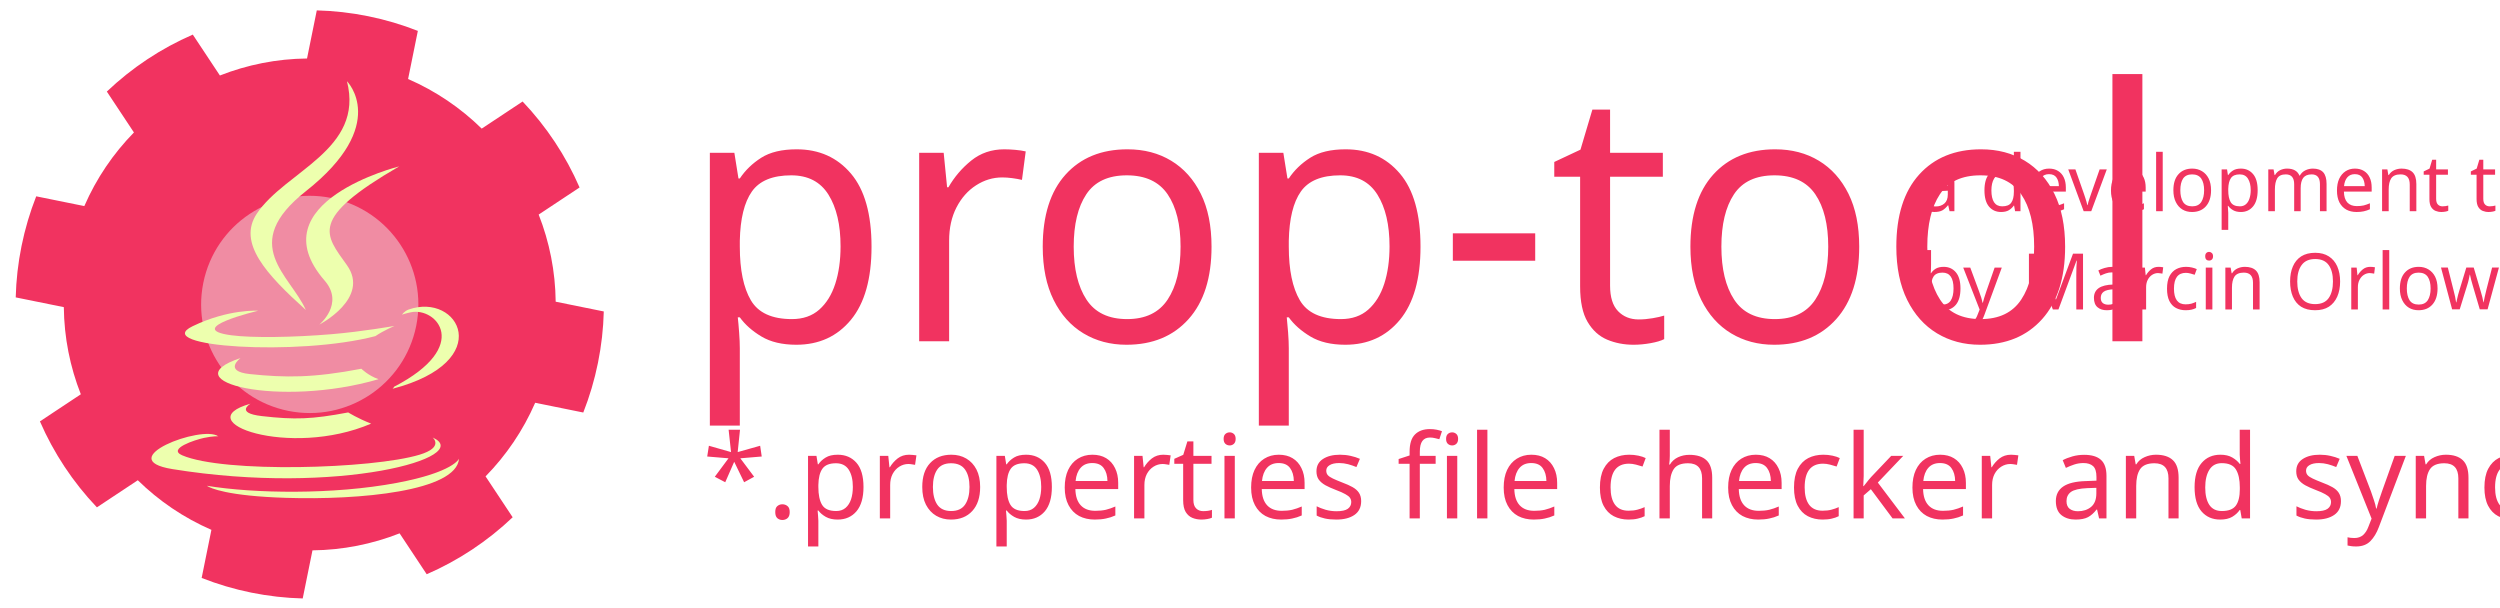
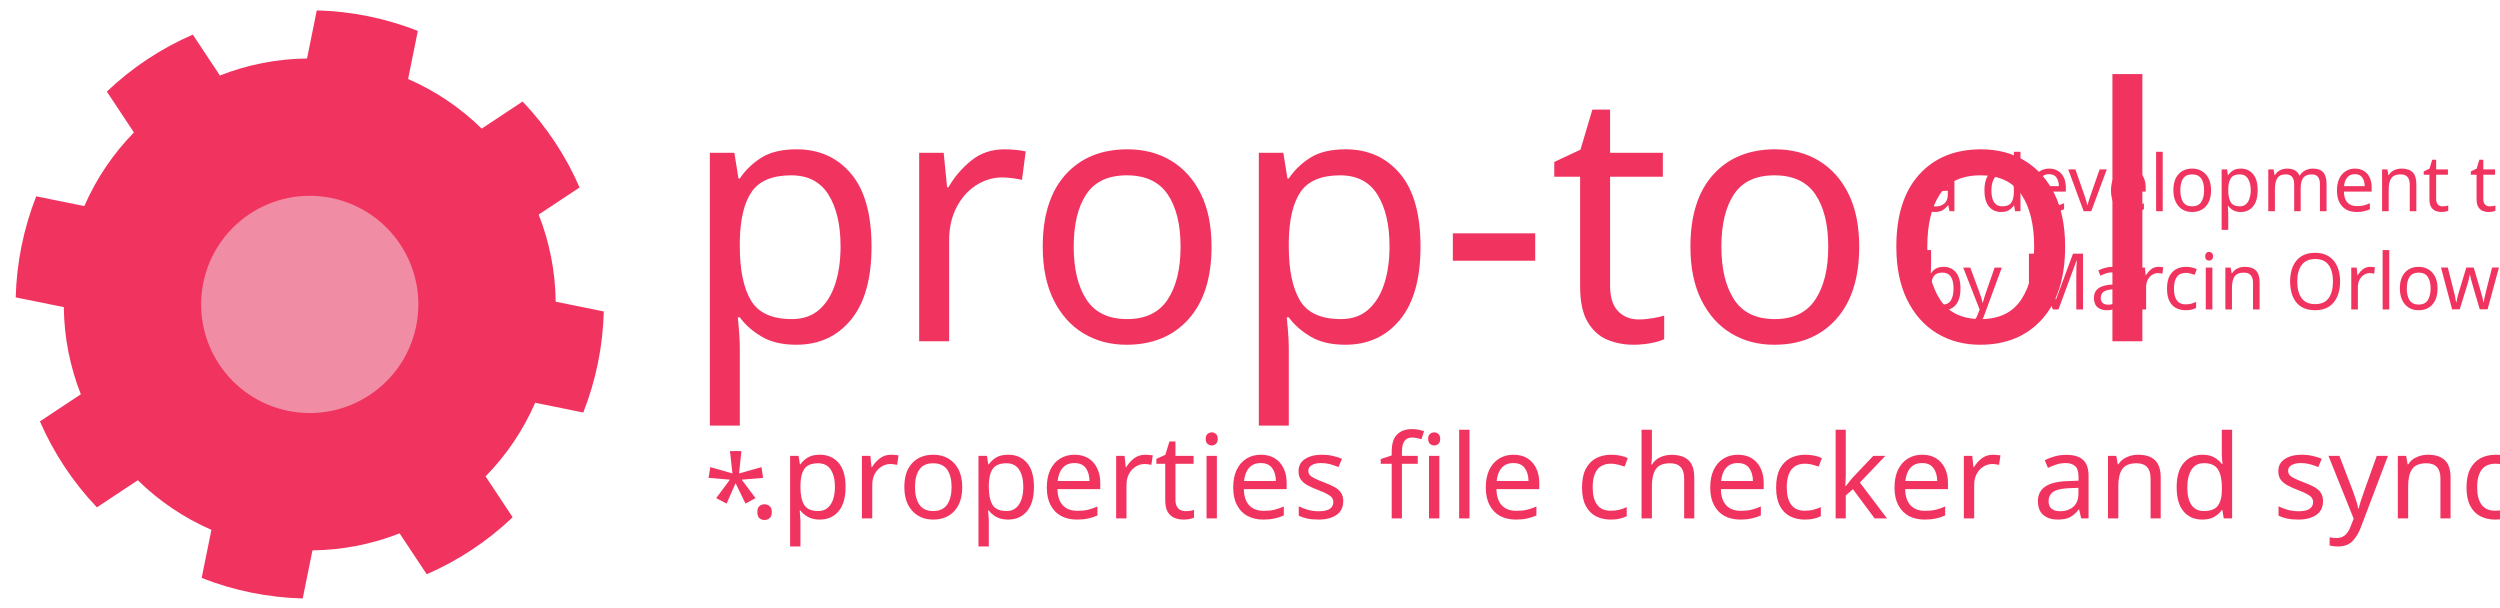
<svg xmlns="http://www.w3.org/2000/svg" width="1400" height="340" viewBox="0 0 370.417 89.958" version="1.1" id="svg8">
  <defs id="defs2">
    <rect x="154.524" y="273.213" width="175.01" height="18.996" id="rect135" />
  </defs>
-   <g id="layer5">
+   <g id="layer5" style="display:inline">
    <g id="layer4" style="display:inline">
      <g transform="matrix(0.09846095,0,0,0.09846095,20.46295,18.91977)" id="g966" style="display:inline;fill:#f08ca3;fill-opacity:1;stroke-width:2.447">
        <ellipse style="fill:#f08ca3;fill-opacity:1;stroke-width:2.447" cx="256" cy="256" id="circle3822" rx="255.998" ry="256" />
        <g id="g3854" transform="matrix(0.3800964,0,0,0.3800964,71.11452,272.977)" style="fill:#f08ca3;fill-opacity:1;stroke-width:2.447" />
        <g id="g3856" style="fill:#f08ca3;fill-opacity:1;stroke-width:2.447" />
        <g id="g3858" style="fill:#f08ca3;fill-opacity:1;stroke-width:2.447" />
        <g id="g3860" style="fill:#f08ca3;fill-opacity:1;stroke-width:2.447" />
        <g id="g3862" style="fill:#f08ca3;fill-opacity:1;stroke-width:2.447" />
        <g id="g3864" style="fill:#f08ca3;fill-opacity:1;stroke-width:2.447" />
        <g id="g3866" style="fill:#f08ca3;fill-opacity:1;stroke-width:2.447" />
        <g id="g3868" style="fill:#f08ca3;fill-opacity:1;stroke-width:2.447" />
        <g id="g3870" style="fill:#f08ca3;fill-opacity:1;stroke-width:2.447" />
        <g id="g3872" style="fill:#f08ca3;fill-opacity:1;stroke-width:2.447" />
        <g id="g3874" style="fill:#f08ca3;fill-opacity:1;stroke-width:2.447" />
        <g id="g3876" style="fill:#f08ca3;fill-opacity:1;stroke-width:2.447" />
        <g id="g3878" style="fill:#f08ca3;fill-opacity:1;stroke-width:2.447" />
        <g id="g3880" style="fill:#f08ca3;fill-opacity:1;stroke-width:2.447" />
        <g id="g3882" style="fill:#f08ca3;fill-opacity:1;stroke-width:2.447" />
        <g id="g3884" style="fill:#f08ca3;fill-opacity:1;stroke-width:2.447" />
      </g>
    </g>
    <g id="layer1" transform="translate(0,-167)" style="display:inline">
      <flowRoot transform="matrix(0.2645833,0,0,0.2645833,-70.84203,121.4291)" style="font-style:normal;font-weight:normal;font-size:40px;line-height:1.25;font-family:sans-serif;letter-spacing:0px;word-spacing:0px;fill:#000000;fill-opacity:1;stroke:none" id="flowRoot1060" xml:space="preserve">
        <flowRegion id="flowRegion1062">
          <rect y="469.906" x="764" height="248" width="1264" id="rect1064" />
        </flowRegion>
        <flowPara id="flowPara1066" />
      </flowRoot>
      <g id="g5859" style="display:inline;fill:#f13360;fill-opacity:1;stroke-width:2.72" transform="matrix(0.08678656,0.01760552,-0.01760552,0.08678656,69.27279,185.9775)">
        <g id="g41414" style="fill:#f13360;fill-opacity:1" />
        <g id="g41417" style="display:inline;fill:#f13360;fill-opacity:1;stroke-width:0.573" transform="matrix(4.750054,0,0,4.750054,-4362.461,2895.217)">
          <path id="path3844" d="m 949.018,-584.638 12.22,-12.22 c -6.986,-9.995 -15.69,-18.699 -25.685,-25.685 l -12.22,12.22 c -8.682,-5.628 -18.436,-9.741 -28.888,-11.972 v -17.289 c -5.897,-1.043 -11.966,-1.589 -18.162,-1.589 -6.196,0 -12.265,0.546 -18.162,1.589 v 17.289 c -10.452,2.23 -20.205,6.344 -28.888,11.971 l -12.22,-12.22 c -9.995,6.986 -18.699,15.69 -25.685,25.685 l 12.22,12.22 c -5.628,8.682 -9.741,18.436 -11.972,28.888 h -17.289 c -1.043,5.897 -1.589,11.966 -1.589,18.162 0,6.196 0.546,12.265 1.589,18.162 h 17.289 c 2.23,10.452 6.344,20.205 11.972,28.888 l -12.22,12.22 c 6.986,9.995 15.69,18.699 25.685,25.685 l 12.22,-12.22 c 8.682,5.628 18.436,9.741 28.888,11.972 v 17.289 c 5.897,1.043 11.966,1.589 18.162,1.589 6.196,0 12.265,-0.546 18.162,-1.589 v -17.289 c 10.452,-2.23 20.205,-6.344 28.888,-11.972 l 12.22,12.22 c 9.995,-6.986 18.699,-15.69 25.685,-25.685 l -12.22,-12.22 c 5.628,-8.683 9.741,-18.436 11.972,-28.888 h 17.289 c 1.043,-5.897 1.589,-11.966 1.589,-18.162 0,-6.196 -0.546,-12.265 -1.589,-18.162 h -17.289 c -2.231,-10.451 -6.344,-20.204 -11.972,-28.887 z m -72.735,85.306 c -21.128,0 -38.256,-17.128 -38.256,-38.256 0,-21.128 17.128,-38.256 38.256,-38.256 21.128,0 38.256,17.128 38.256,38.256 0,21.128 -17.129,38.256 -38.256,38.256 z" style="fill:#f13360;fill-opacity:1;stroke-width:0.573" />
        </g>
      </g>
    </g>
-     <g id="layer3" style="display:inline" transform="translate(2.594505,-141.6391)">
+     <g id="layer3" style="display:none" transform="translate(2.594505,-141.6391)">
      <g id="g31745" transform="matrix(0.1788909,0,0,0.1788909,132.7749,179.504)" style="display:inline;stroke-width:4.018">
        <g id="g36065" transform="translate(28.16098,111.5396)" style="stroke-width:4.018">
          <path d="m -577.389,11.153 c 0,0 -13.198,7.675 9.393,10.273 27.369,3.122 41.357,2.675 71.517,-3.034 0,0 7.929,4.972 19.004,9.278 -67.612,28.977 -153.019,-1.678 -99.914,-16.517" fill="#5382a1" id="path31729" style="fill:#edffae;fill-opacity:1;stroke-width:6.954" />
          <path d="m -585.651,-26.661 c 0,0 -14.803,10.958 7.805,13.296 29.236,3.016 52.325,3.263 92.276,-4.43 0,0 5.526,5.602 14.215,8.666 -81.747,23.904 -172.798,1.885 -114.296,-17.532" fill="#5382a1" id="path31731" style="fill:#edffae;fill-opacity:1;stroke-width:6.954" />
          <path d="m -516.001,-90.805 c 16.66,19.18 -4.377,36.44 -4.377,36.44 0,0 42.301,-21.837 22.874,-49.183 -18.144,-25.501 -32.059,-38.172 43.268,-81.859 0,0 -118.238,29.53 -61.765,94.601" fill="#e76f00" id="path31733" style="fill:#edffae;fill-opacity:1;stroke-width:6.954" />
          <path d="m -426.579,39.122 c 0,0 9.767,8.048 -10.757,14.274 -39.026,11.823 -162.432,15.393 -196.714,0.471 -12.323,-5.361 10.786,-12.801 18.056,-14.362 7.581,-1.644 11.914,-1.338 11.914,-1.338 -13.705,-9.654 -88.583,18.957 -38.034,27.151 137.853,22.356 251.292,-10.067 215.535,-26.196" fill="#5382a1" id="path31735" style="fill:#edffae;fill-opacity:1;stroke-width:6.954" />
          <path d="m -571.042,-65.84 c 0,0 -62.772,14.909 -22.229,20.324 17.118,2.292 51.244,1.773 83.031,-0.89 25.978,-2.191 52.063,-6.851 52.063,-6.851 0,0 -9.16,3.923 -15.787,8.448 -63.744,16.765 -186.886,8.966 -151.435,-8.183 29.981,-14.492 54.358,-12.848 54.358,-12.848" fill="#5382a1" id="path31737" style="fill:#edffae;fill-opacity:1;stroke-width:6.954" />
          <path d="m -458.437,-2.898 c 64.799,-33.672 34.838,-66.03 13.926,-61.671 -5.126,1.067 -7.411,1.991 -7.411,1.991 0,0 1.903,-2.981 5.537,-4.271 41.371,-14.545 73.187,42.897 -13.355,65.648 0,9.3e-4 1.003,-0.896 1.302,-1.697" fill="#5382a1" id="path31739" style="fill:#edffae;fill-opacity:1;stroke-width:6.954" />
          <path d="m -497.504,-255.948 c 0,0 35.887,35.899 -34.037,91.101 -56.071,44.281 -12.786,69.53 -0.023,98.377 -32.73,-29.53 -56.749,-55.526 -40.635,-79.72 23.652,-35.515 89.175,-52.734 74.695,-109.757" fill="#e76f00" id="path31741" style="fill:#edffae;fill-opacity:1;stroke-width:6.954" />
          <path d="m -564.675,88.346 c 5.32,0.341 10.884,0.607 16.613,0.79 61.243,1.962 141.293,-5.517 143.361,-32.43 0,0 -4.348,11.157 -51.404,20.017 -53.088,9.991 -118.564,8.824 -157.399,2.421 9.3e-4,-9.3e-4 7.95,6.58 48.829,9.201" fill="#5382a1" id="path31743" style="fill:#edffae;fill-opacity:1;stroke-width:6.954" />
        </g>
      </g>
-       <g id="g14775" transform="translate(0,-1.99735)">
-         <text xml:space="preserve" style="font-style:normal;font-variant:normal;font-weight:normal;font-stretch:normal;font-size:17.303px;line-height:1.25;font-family:'Ubuntu Condensed';-inkscape-font-specification:'Ubuntu Condensed, Normal';font-variant-ligatures:normal;font-variant-caps:normal;font-variant-numeric:normal;font-variant-east-asian:normal;letter-spacing:0px;word-spacing:0px;fill:#f13360;fill-opacity:1;stroke-width:1.052" x="104.083" y="78.811" id="text5759-4" transform="translate(-2.594505,141.6391)">
-           <tspan style="font-style:normal;font-variant:normal;font-weight:normal;font-stretch:normal;font-size:17.303px;font-family:'Ubuntu Condensed';-inkscape-font-specification:'Ubuntu Condensed, Normal';font-variant-ligatures:normal;font-variant-caps:normal;font-variant-numeric:normal;font-variant-east-asian:normal;fill:#f13360;fill-opacity:1;stroke-width:1.052" x="104.083" y="78.811" id="tspan139593-1">*.properties file checker and syncing tool</tspan>
-         </text>
-         <g id="g62051" transform="translate(1.840554,-3.175)">
-           <g id="g1083-0" transform="matrix(0.1798368,0,0,0.2216399,138.5953,143.5683)" style="fill:#f1a233;fill-opacity:1;stroke-width:2.532">
-             <text xml:space="preserve" style="font-size:256.699px;line-height:1.25;font-family:'a dripping marker';-inkscape-font-specification:'a dripping marker';letter-spacing:0px;word-spacing:0px;fill:#f13360;fill-opacity:1;stroke-width:5.272" x="-214.499" y="265.175" id="text5759" transform="scale(1.092369,0.9154416)">
-               <tspan style="font-style:normal;font-variant:normal;font-weight:normal;font-stretch:normal;font-family:'Ubuntu Condensed';-inkscape-font-specification:'Ubuntu Condensed, ';fill:#f13360;fill-opacity:1;stroke-width:5.272" x="-214.499" y="265.175" id="tspan139593">prop-tool</tspan>
+     </g>
+   </g>
+   <g id="layer2" style="display:inline">
+     <g id="g14775" transform="translate(2.594505,-143.6365)" style="display:inline">
+       <g id="g62051" transform="translate(1.840554,-3.175)">
+         <g id="g1083-0" transform="matrix(0.1798368,0,0,0.2216399,138.5953,143.5683)" style="fill:#f1a233;fill-opacity:1;stroke-width:2.532">
+           <text xml:space="preserve" style="font-size:256.699px;line-height:1.25;font-family:'a dripping marker';-inkscape-font-specification:'a dripping marker';letter-spacing:0px;word-spacing:0px;fill:#f13360;fill-opacity:1;stroke-width:5.272" x="-214.499" y="265.175" id="text5759" transform="scale(1.092369,0.9154416)">
+             <tspan style="font-style:normal;font-variant:normal;font-weight:normal;font-stretch:normal;font-family:'Ubuntu Condensed';-inkscape-font-specification:'Ubuntu Condensed, ';fill:#f13360;fill-opacity:1;stroke-width:5.272" x="-214.499" y="265.175" id="tspan139593">prop-tool</tspan>
+           </text>
+         </g>
+         <g id="g62006" transform="matrix(1.044623,0,0,1.074483,-12.95259,-9.887361)" style="stroke-width:0.944">
+           <g id="g61977" transform="translate(-38.93831,1.796266)" style="stroke-width:0.944">
+             <g id="g1083-0-0" transform="matrix(0.06409891,0,0,0.07899872,257.8968,158.571)" style="stroke-width:6.704" />
+             <text xml:space="preserve" style="font-size:10.767px;line-height:1.25;font-family:'a dripping marker';-inkscape-font-specification:'a dripping marker';letter-spacing:0px;word-spacing:0px;fill:#f1333f;fill-opacity:1;stroke-width:0.993" x="319.13" y="173.164" id="text5759-7-7">
+               <tspan style="font-style:normal;font-variant:normal;font-weight:normal;font-stretch:normal;font-family:'Ubuntu Condensed';-inkscape-font-specification:'Ubuntu Condensed, ';fill:#f13360;fill-opacity:1;stroke-width:0.993" x="319.13" y="173.164" id="tspan119569-7">a development tool</tspan>
+               <tspan style="font-style:normal;font-variant:normal;font-weight:normal;font-stretch:normal;font-family:'Ubuntu Condensed';-inkscape-font-specification:'Ubuntu Condensed, ';fill:#f13360;fill-opacity:1;stroke-width:0.993" x="319.13" y="186.71" id="tspan13760">by Marcin Orlowski</tspan>
            </text>
-           </g>
-           <g id="g62006" transform="matrix(1.044623,0,0,1.074483,-12.95259,-9.887361)" style="stroke-width:0.944">
-             <g id="g61977" transform="translate(-38.93831,1.796266)" style="stroke-width:0.944">
-               <g id="g1083-0-0" transform="matrix(0.06409891,0,0,0.07899872,257.8968,158.571)" style="stroke-width:6.704" />
-               <text xml:space="preserve" style="font-size:10.767px;line-height:1.25;font-family:'a dripping marker';-inkscape-font-specification:'a dripping marker';letter-spacing:0px;word-spacing:0px;fill:#f1333f;fill-opacity:1;stroke-width:0.993" x="319.13" y="173.164" id="text5759-7-7">
-                 <tspan style="font-style:normal;font-variant:normal;font-weight:normal;font-stretch:normal;font-family:'Ubuntu Condensed';-inkscape-font-specification:'Ubuntu Condensed, ';fill:#f13360;fill-opacity:1;stroke-width:0.993" x="319.13" y="173.164" id="tspan119569-7">a development tool</tspan>
-                 <tspan style="font-style:normal;font-variant:normal;font-weight:normal;font-stretch:normal;font-family:'Ubuntu Condensed';-inkscape-font-specification:'Ubuntu Condensed, ';fill:#f13360;fill-opacity:1;stroke-width:0.993" x="319.13" y="186.71" id="tspan13760">by Marcin Orlowski</tspan>
-               </text>
-               <g id="g59430" transform="translate(19.69978,54.18139)" style="stroke-width:0.944">
-                 <g id="g31745-8" transform="matrix(0.04649357,0,0,0.04649356,302.2138,113.1923)" style="display:inline;stroke-width:14.594">
-                   <g id="g36065-9" transform="translate(28.16098,111.5396)" style="stroke-width:14.594" />
-                 </g>
+             <g id="g59430" transform="translate(19.69978,54.18139)" style="stroke-width:0.944">
+               <g id="g31745-8" transform="matrix(0.04649357,0,0,0.04649356,302.2138,113.1923)" style="display:inline;stroke-width:14.594">
+                 <g id="g36065-9" transform="translate(28.16098,111.5396)" style="stroke-width:14.594" />
              </g>
            </g>
          </g>
        </g>
+       </g>
+       <text xml:space="preserve" style="font-size:30.895px;line-height:1.25;font-family:'Ubuntu Condensed';-inkscape-font-specification:'Ubuntu Condensed, Normal';letter-spacing:0px;word-spacing:0px;stroke-width:0.265" x="112.17" y="258.765" id="text4368">
+         <tspan id="tspan4366" style="stroke-width:0.265" x="112.17" y="258.765" />
+       </text>
+       <g id="g14564">
+         <text xml:space="preserve" style="font-style:normal;font-variant:normal;font-weight:normal;font-stretch:normal;font-size:17.303px;line-height:1.25;font-family:'Ubuntu Condensed';-inkscape-font-specification:'Ubuntu Condensed, Normal';font-variant-ligatures:normal;font-variant-caps:normal;font-variant-numeric:normal;font-variant-east-asian:normal;letter-spacing:0px;word-spacing:0px;fill:#f13360;fill-opacity:1;stroke-width:1.052" x="108.367" y="220.45" id="text5759-4">
+           <tspan style="font-style:normal;font-variant:normal;font-weight:normal;font-stretch:normal;font-size:17.303px;font-family:'Ubuntu Condensed';-inkscape-font-specification:'Ubuntu Condensed, Normal';font-variant-ligatures:normal;font-variant-caps:normal;font-variant-numeric:normal;font-variant-east-asian:normal;fill:#f13360;fill-opacity:1;stroke-width:1.052" x="108.367" y="220.45" id="tspan139593-1">.properties file checker and syncing tool</tspan>
+         </text>
+         <text xml:space="preserve" style="font-style:normal;font-variant:normal;font-weight:normal;font-stretch:normal;font-size:17.303px;line-height:1.25;font-family:'Ubuntu Condensed';-inkscape-font-specification:'Ubuntu Condensed, Normal';font-variant-ligatures:normal;font-variant-caps:normal;font-variant-numeric:normal;font-variant-east-asian:normal;letter-spacing:0px;word-spacing:0px;display:inline;fill:#f13360;fill-opacity:1;stroke-width:1.052" x="101.69" y="223.615" id="text5759-4-5">
+           <tspan style="font-style:normal;font-variant:normal;font-weight:normal;font-stretch:normal;font-size:17.303px;font-family:'Ubuntu Condensed';-inkscape-font-specification:'Ubuntu Condensed, Normal';font-variant-ligatures:normal;font-variant-caps:normal;font-variant-numeric:normal;font-variant-east-asian:normal;fill:#f13360;fill-opacity:1;stroke-width:1.052" x="101.69" y="223.615" id="tspan139593-1-9">*</tspan>
+         </text>
      </g>
    </g>
  </g>
  <style type="text/css" id="style5764">
	.st0{fill:#76C2AF;}
	.st1{opacity:0.2;fill:#231F20;}
	.st2{fill:#4F5D73;}
	.st3{fill:#E0E0D1;}
</style>
</svg>
